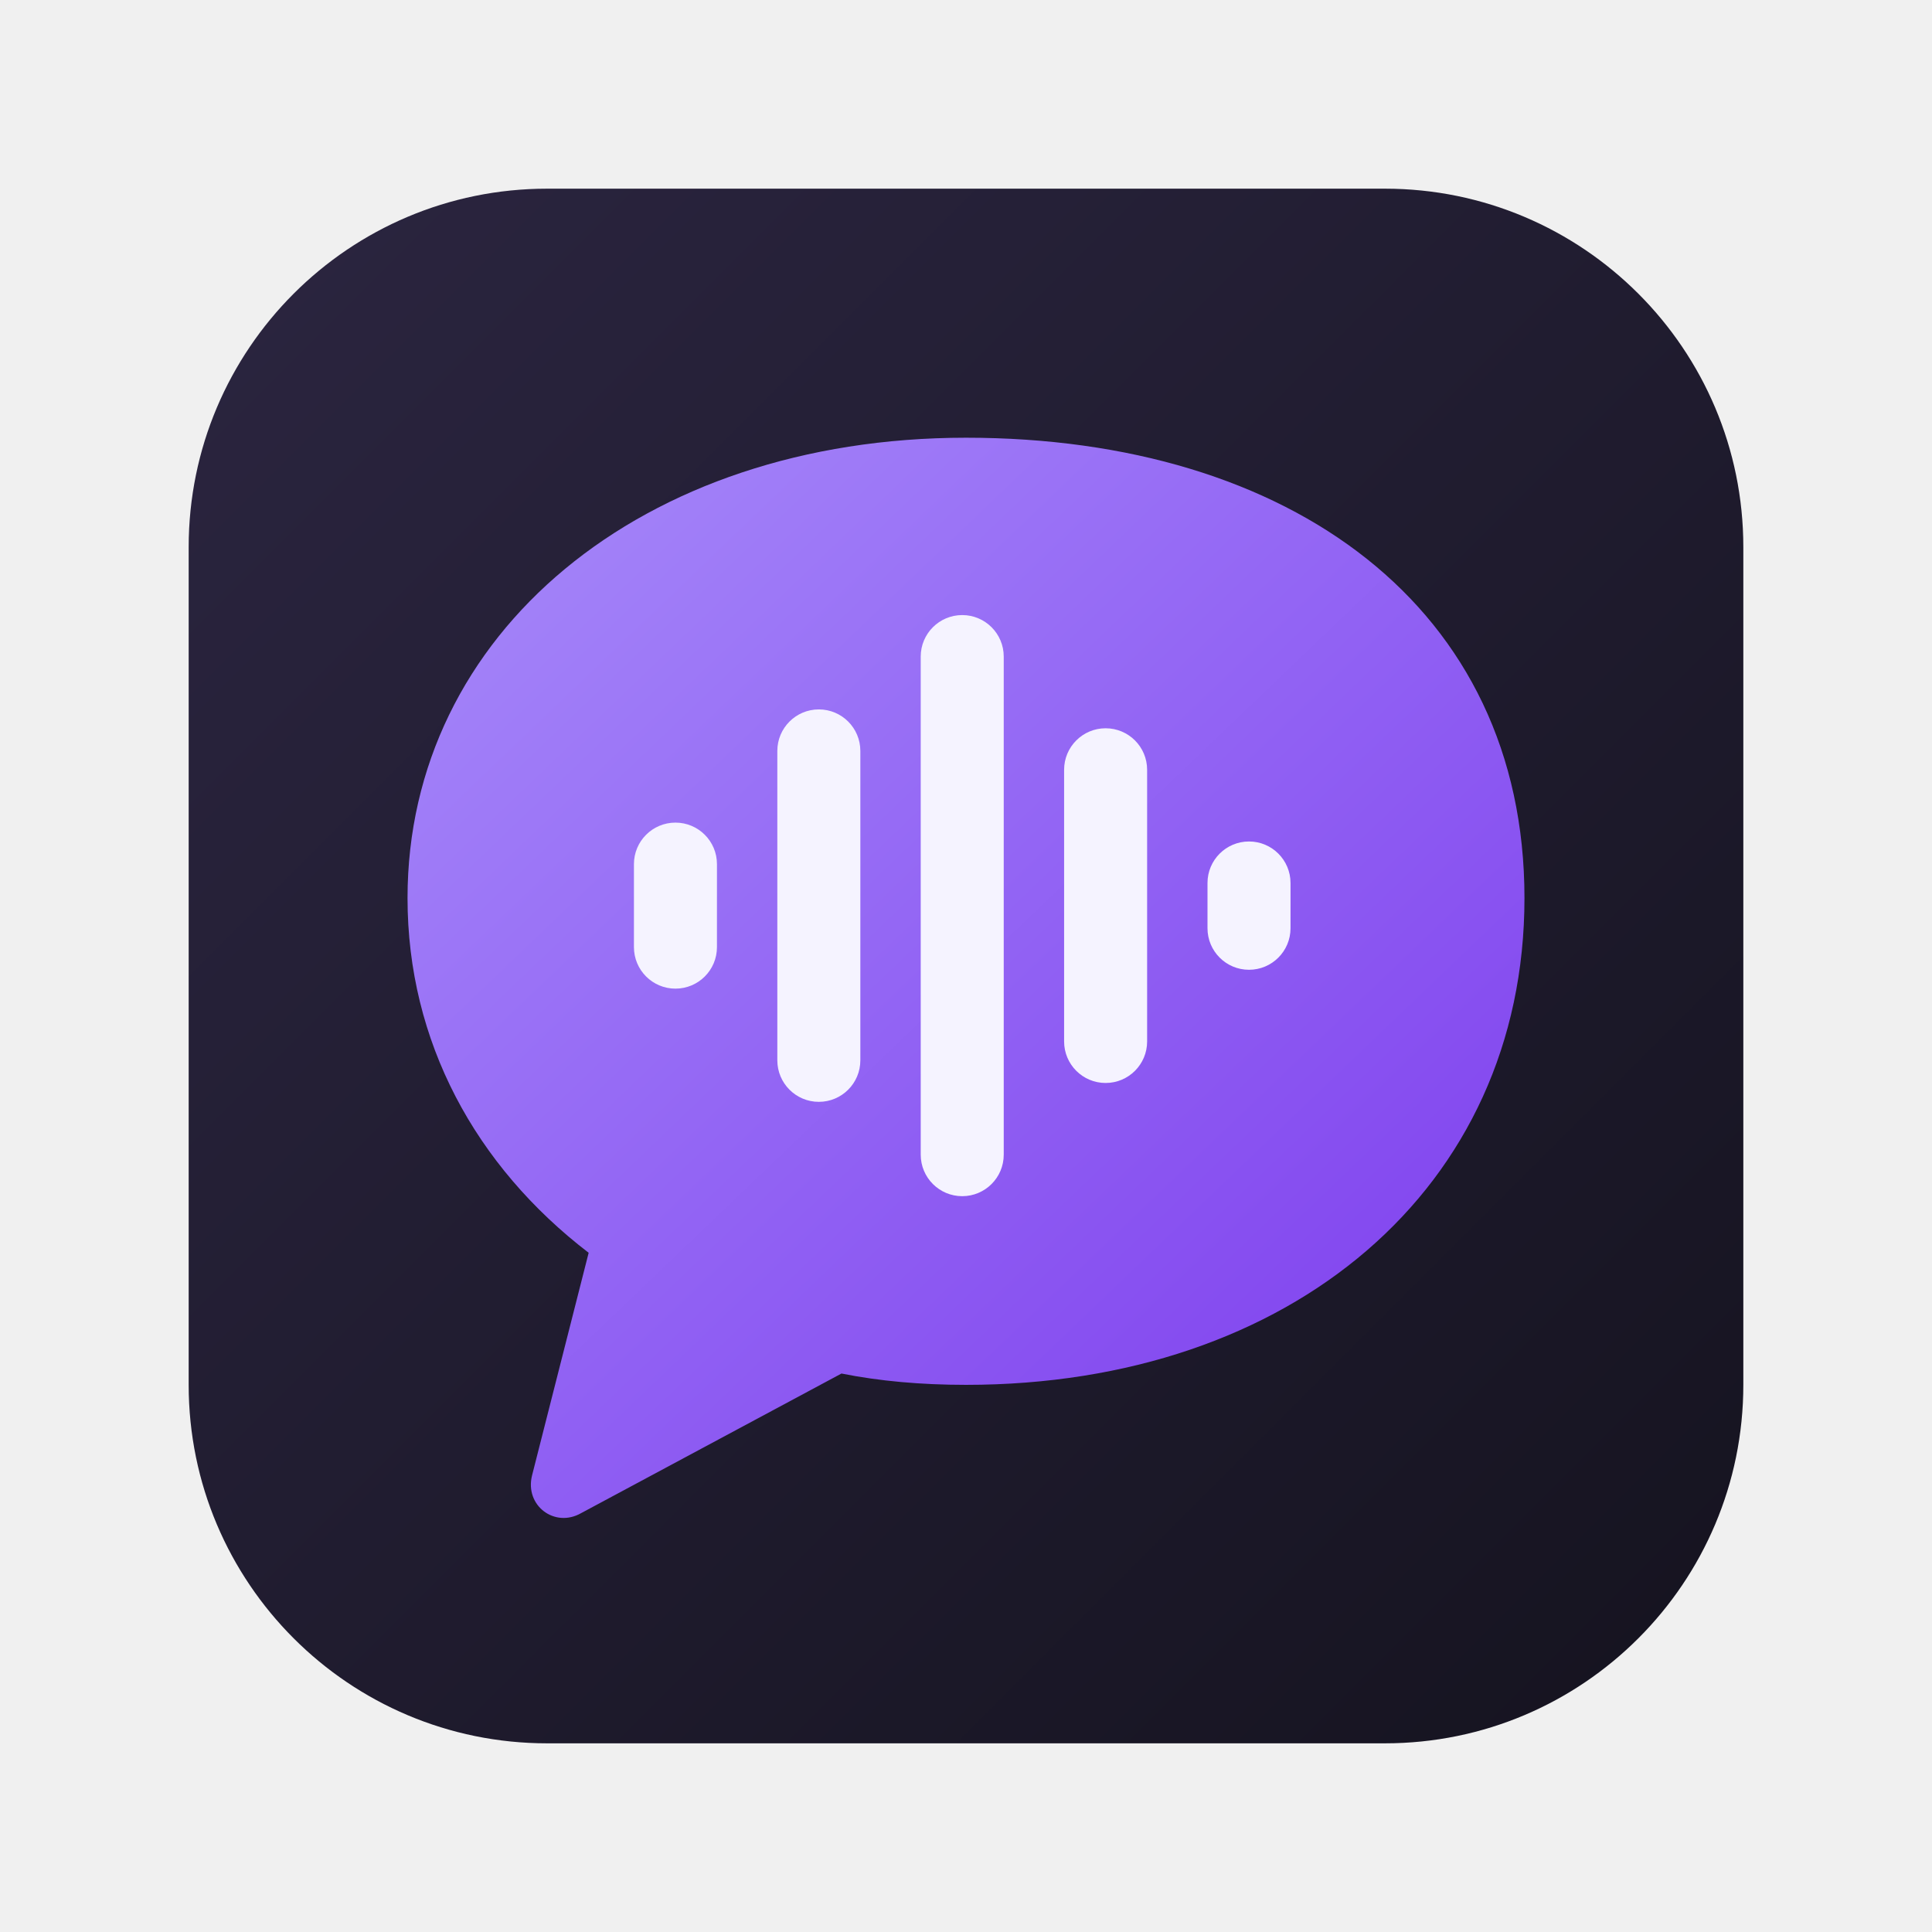
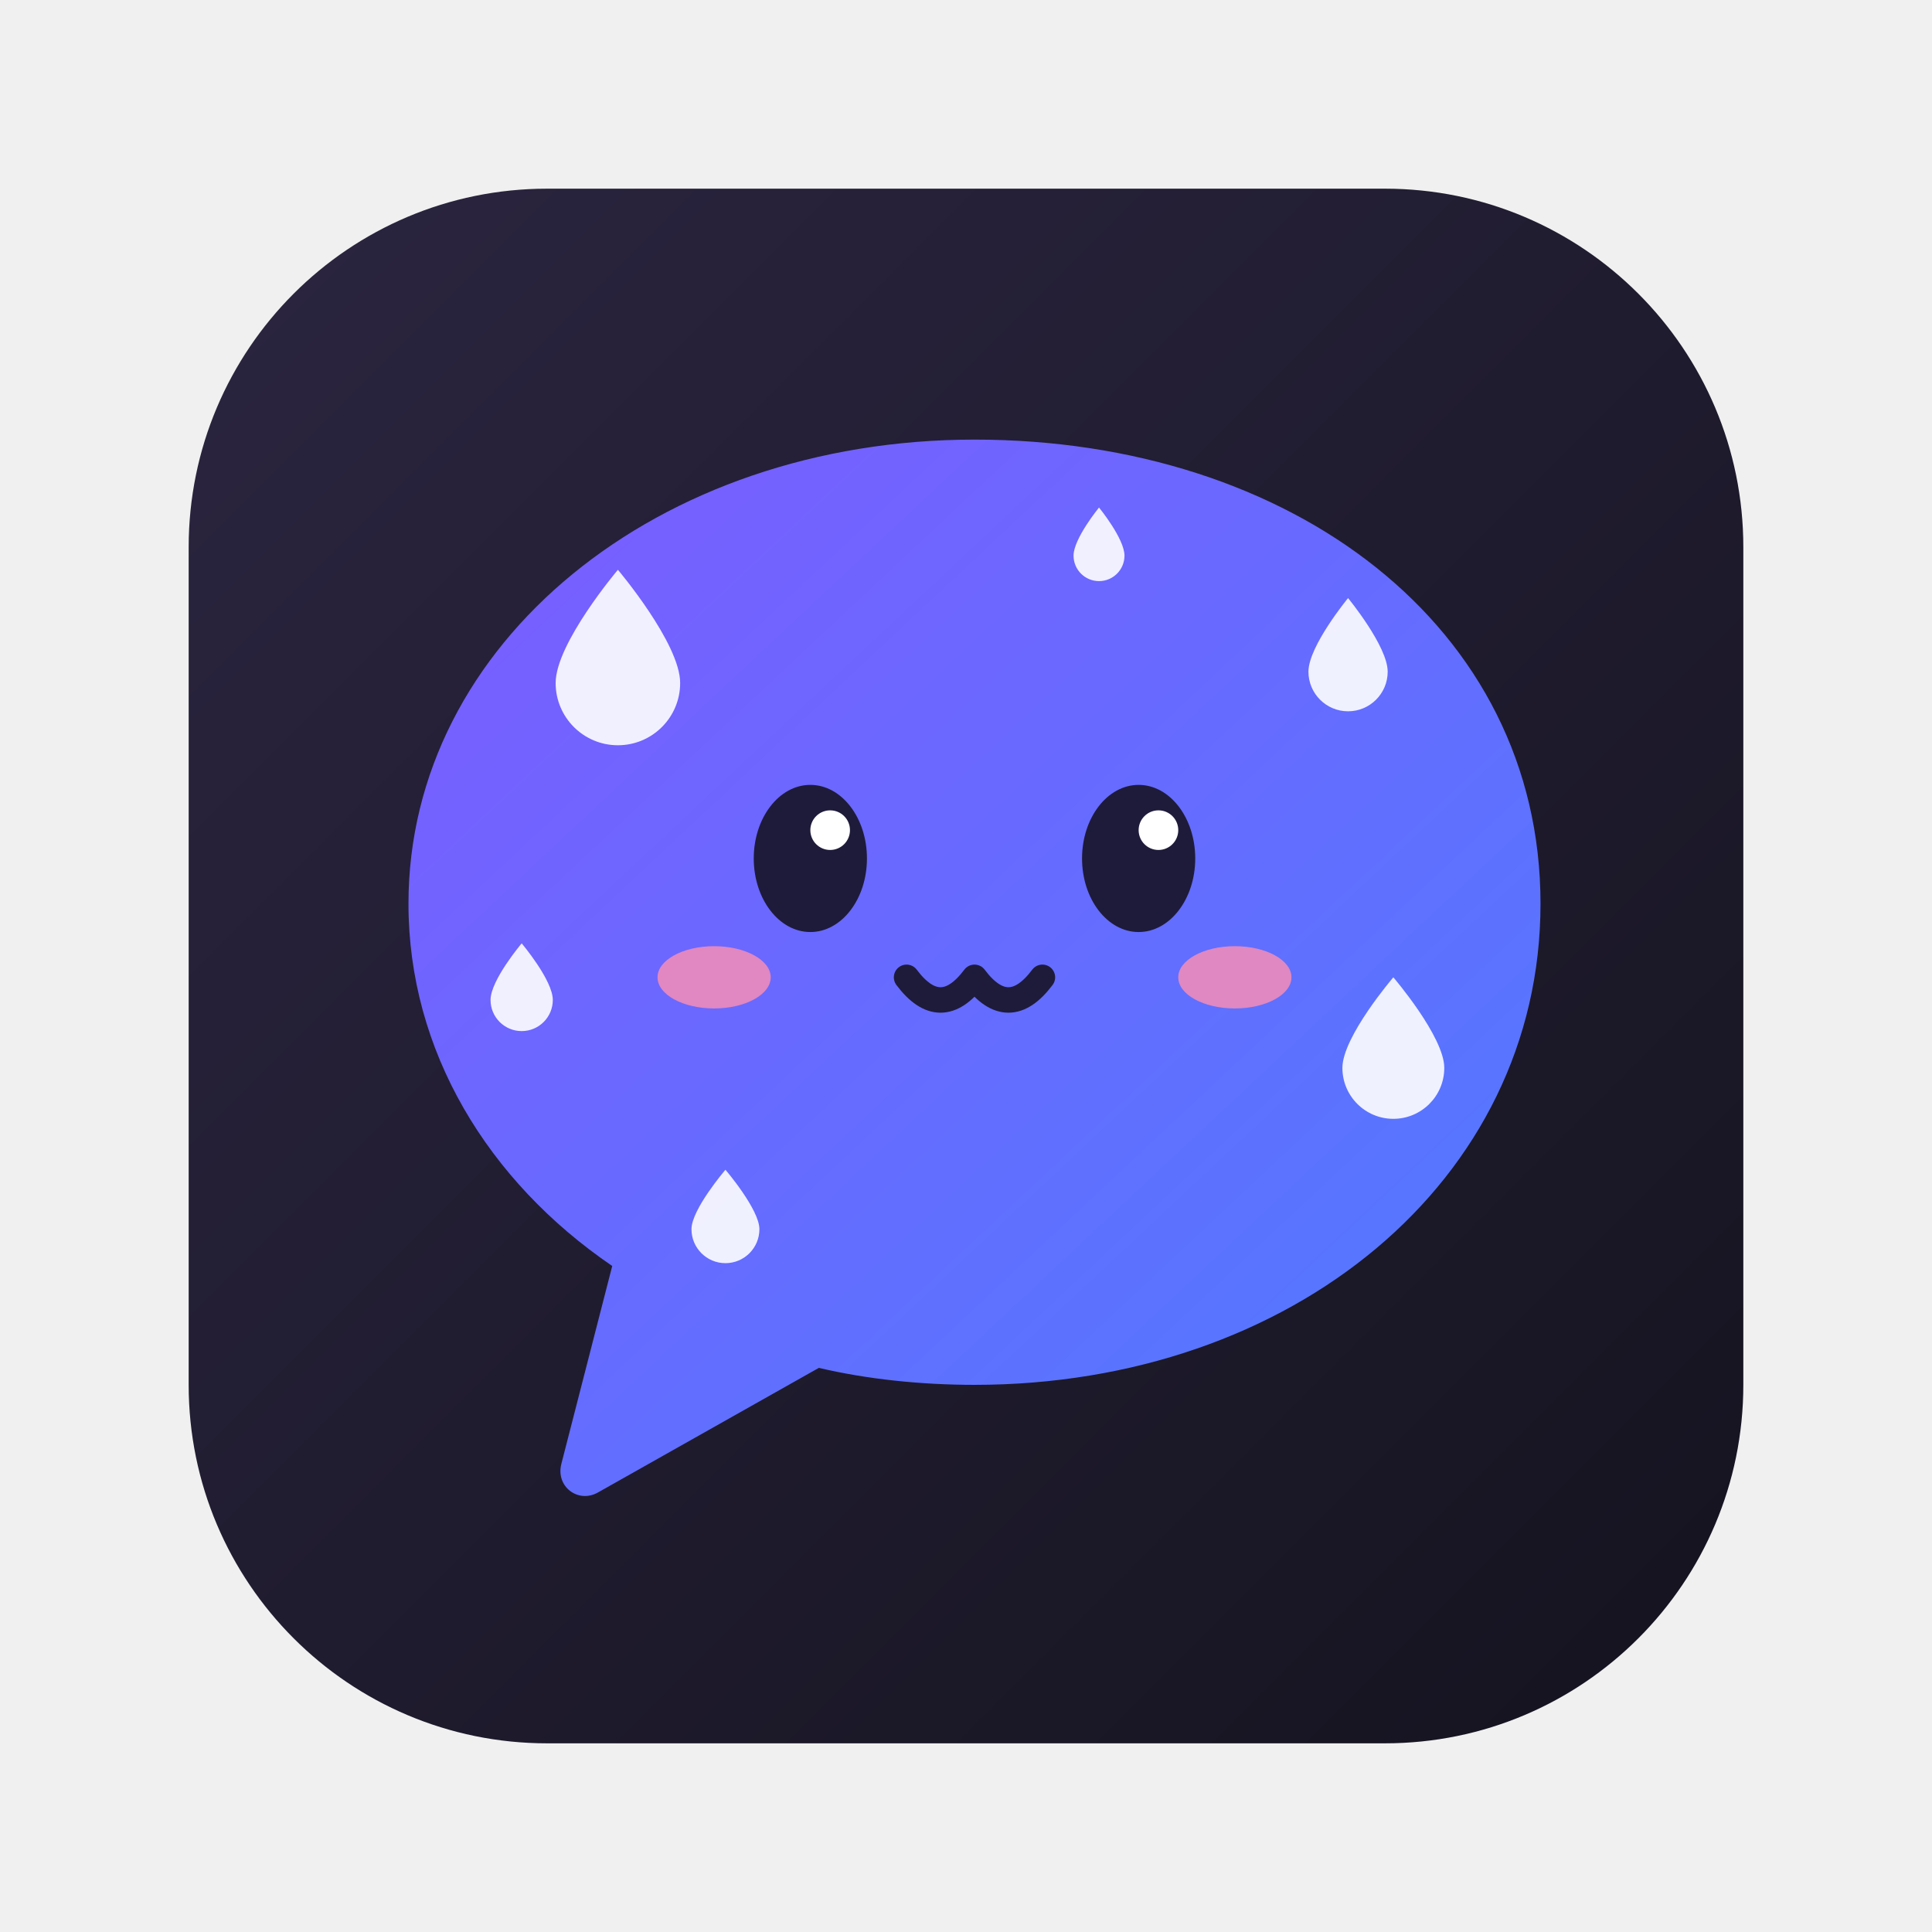
<svg xmlns="http://www.w3.org/2000/svg" viewBox="0 0 1024 1024" width="1024" height="1024">
  <defs>
    <linearGradient id="bg" x1="0" y1="0" x2="1" y2="1">
      <stop offset="0" stop-color="#2b2540" />
      <stop offset="1" stop-color="#15131f" />
    </linearGradient>
    <linearGradient id="bubble" x1="0" y1="0" x2="1" y2="1">
-       <stop offset="0" stop-color="#a78bfa" />
-       <stop offset="1" stop-color="#7c3aed" />
+       <stop offset="0" stop-color="#7C5CFF" />
+       <stop offset="1" stop-color="#4F7BFF" />
    </linearGradient>
+     <clipPath id="bubble-clip">
+       <path d="M256 72c-112 0-200 72-200 164 0 52 28 98 72 128l-18 70c-2 8 6 14 13 10l78-44c17 4 36 6 55 6 112 0 200-72 200-170S368 72 256 72z" />
+     </clipPath>
  </defs>
  <rect x="100" y="100" width="824" height="824" rx="190" fill="url(#bg)" />
-   <path d="M512 232c-172 0-296 104-296 244 0 76 36 142 96 188l-30 118c-4 16 12 28 26 20l138-74c20 4 42 6 66 6 172 0 296-104 296-258S684 232 512 232z" fill="url(#bubble)" />
-   <g fill="#f5f3ff" stroke="none">
-     <rect x="336" y="436" width="44" height="88" rx="22" />
-     <rect x="412" y="376" width="44" height="208" rx="22" />
-     <rect x="488" y="326" width="44" height="308" rx="22" />
-     <rect x="564" y="386" width="44" height="188" rx="22" />
-     <rect x="640" y="446" width="44" height="68" rx="22" />
+   <g transform="translate(512 512) scale(1.5) translate(-253 -258)">
+     <path d="M256 72c-112 0-200 72-200 164 0 52 28 98 72 128l-18 70c-2 8 6 14 13 10l78-44c17 4 36 6 55 6 112 0 200-72 200-170S368 72 256 72z" fill="url(#bubble)" />
+     <g fill="#fff" opacity="0.9" clip-path="url(#bubble-clip)">
+       <path d="M130 118c0 0-22 26-22 40a22 22 0 0 0 44 0c0-14-22-40-22-40z" />
+       <path d="M388 128c0 0-14 17-14 26a14 14 0 0 0 28 0c0-9-14-26-14-26z" />
+       <path d="M404 262c0 0-18 21-18 32a18 18 0 0 0 36 0c0-11-18-32-18-32z" />
+       <path d="M96 250c0 0-11 13-11 20a11 11 0 0 0 22 0c0-7-11-20-11-20z" />
+       <path d="M300 96c0 0-9 11-9 17a9 9 0 0 0 18 0c0-6-9-17-9-17z" />
+       <path d="M168 330c0 0-12 14-12 21a12 12 0 0 0 24 0c0-7-12-21-12-21z" />
+     </g>
+     <g fill="#1E1B3A">
+       <ellipse cx="198" cy="220" rx="20" ry="26" />
+       <ellipse cx="314" cy="220" rx="20" ry="26" />
+     </g>
+     <g fill="#fff">
+       <circle cx="205" cy="210" r="7" />
+       <circle cx="321" cy="210" r="7" />
+     </g>
+     <g fill="#FF8FB1" opacity="0.8">
+       <ellipse cx="164" cy="262" rx="20" ry="11" />
+       <ellipse cx="348" cy="262" rx="20" ry="11" />
+     </g>
+     <path d="M232 262q12 16 24 0q12 16 24 0" fill="none" stroke="#1E1B3A" stroke-width="9" stroke-linecap="round" stroke-linejoin="round" />
  </g>
</svg>
